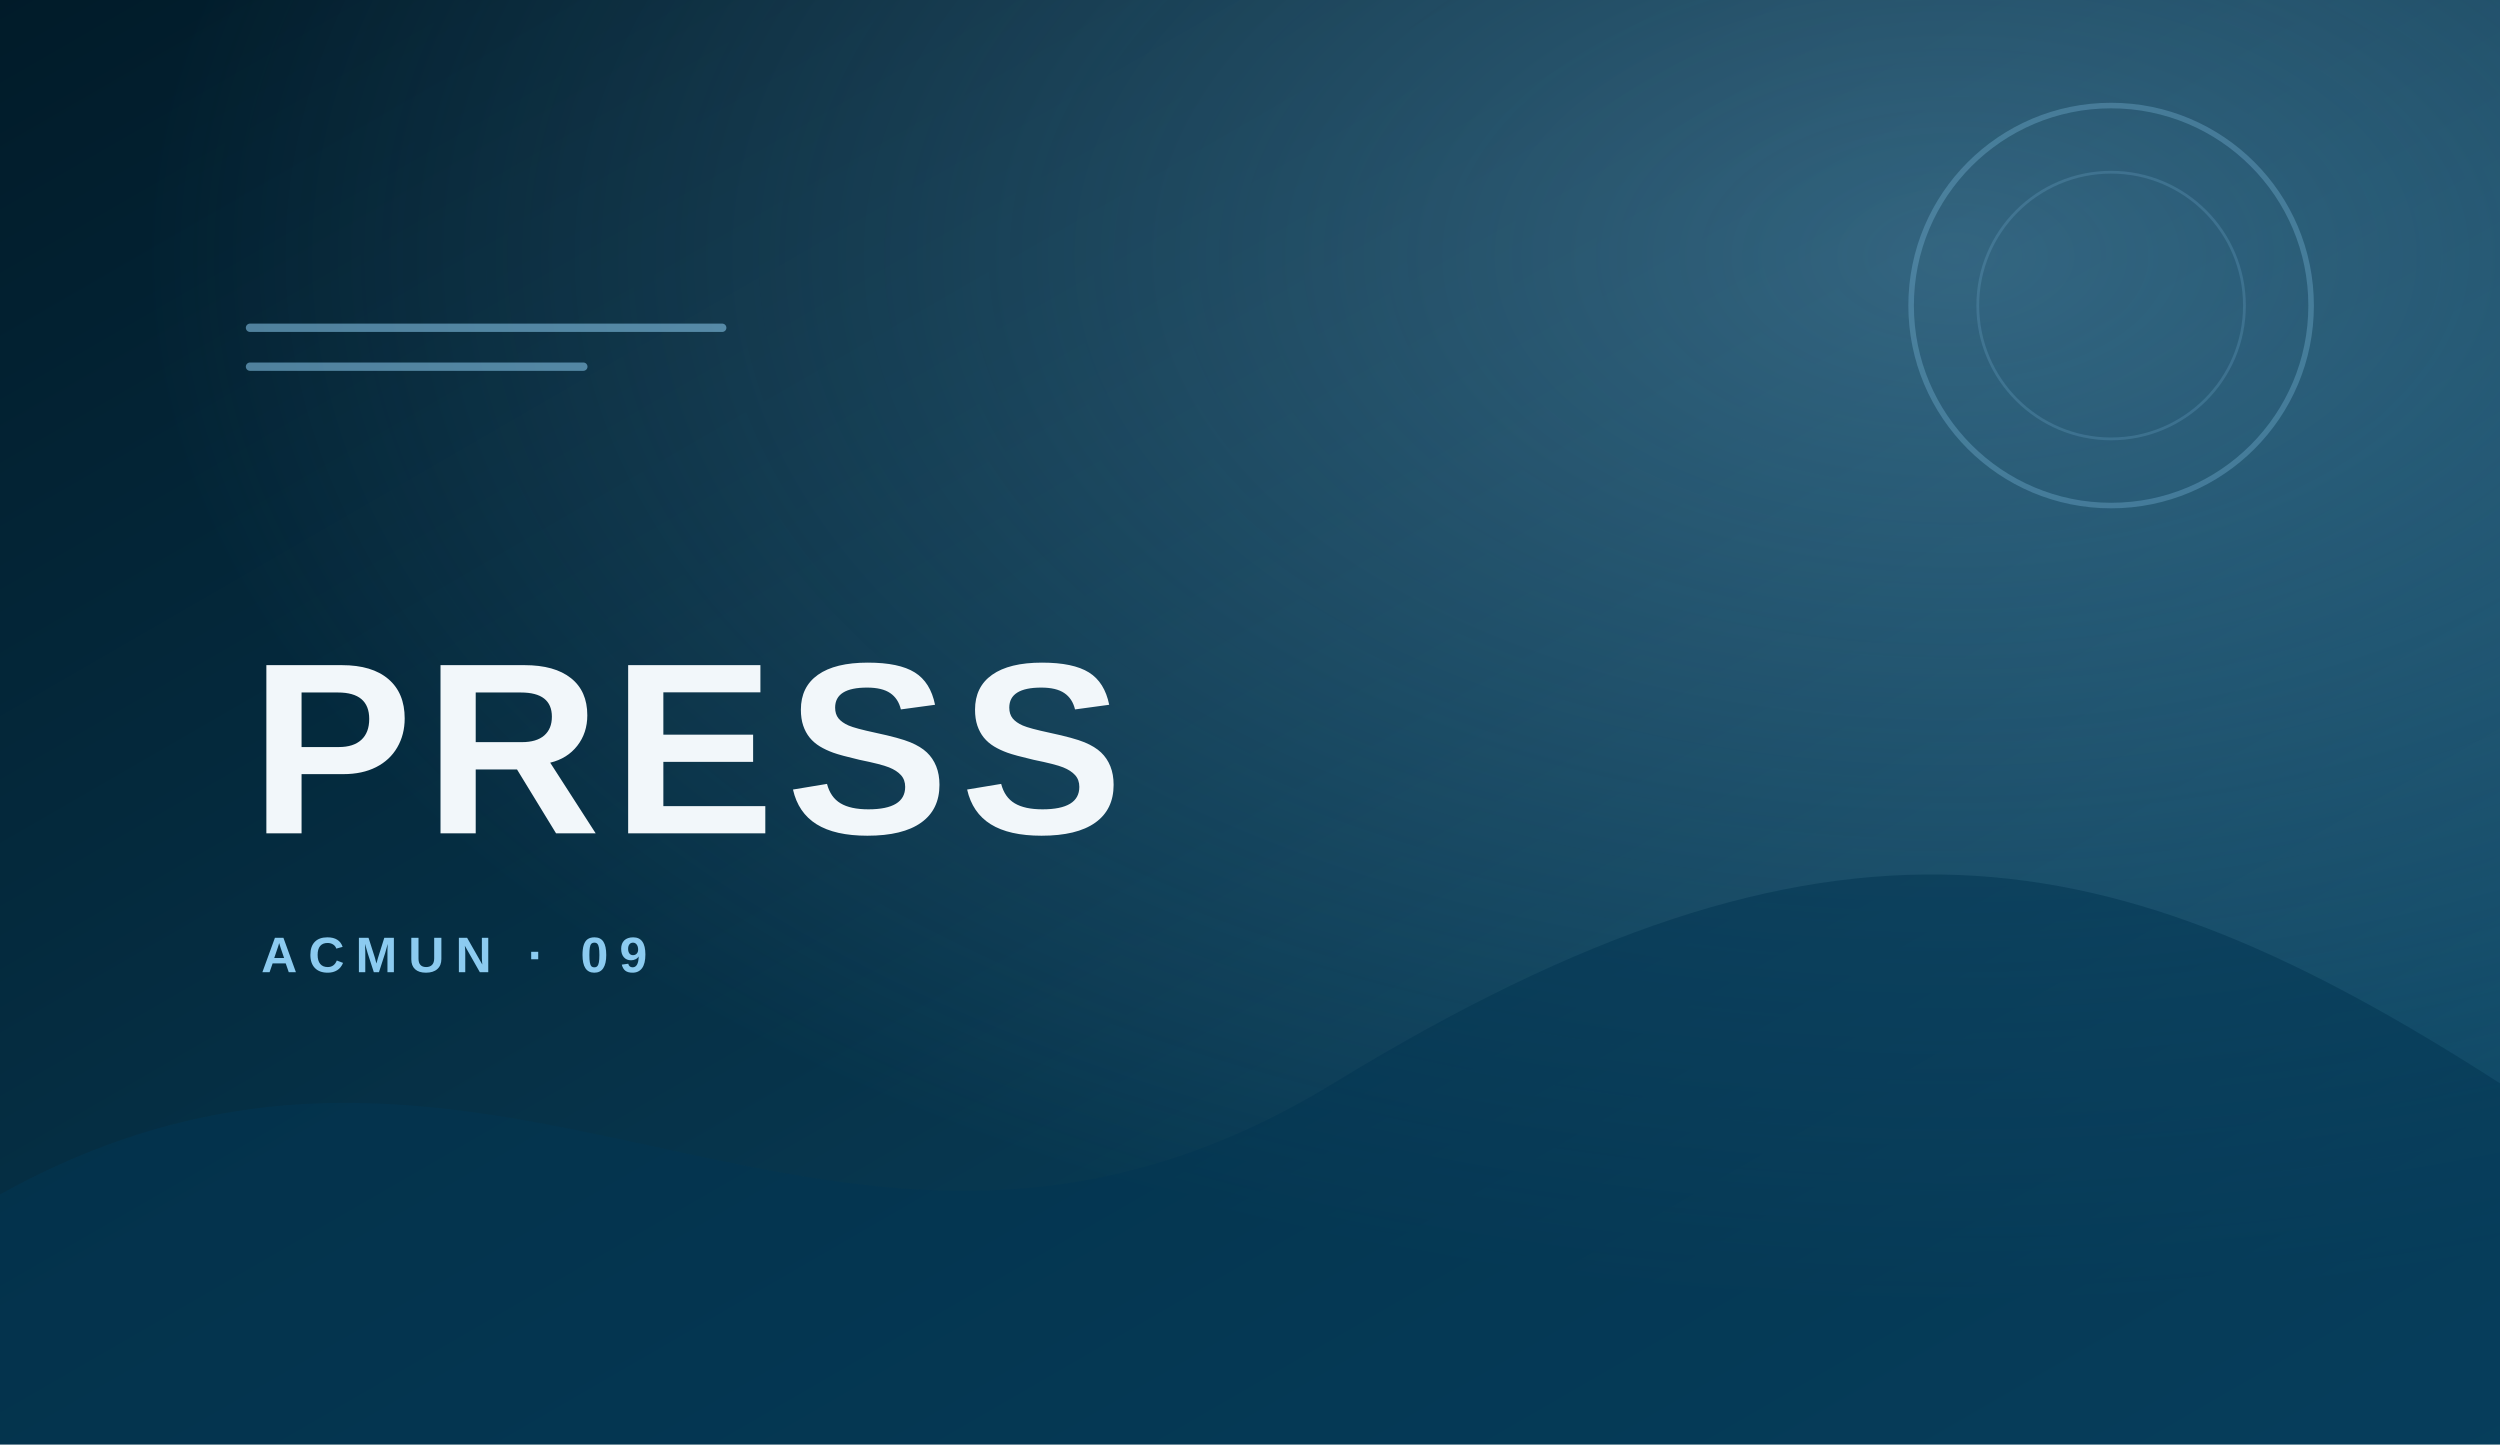
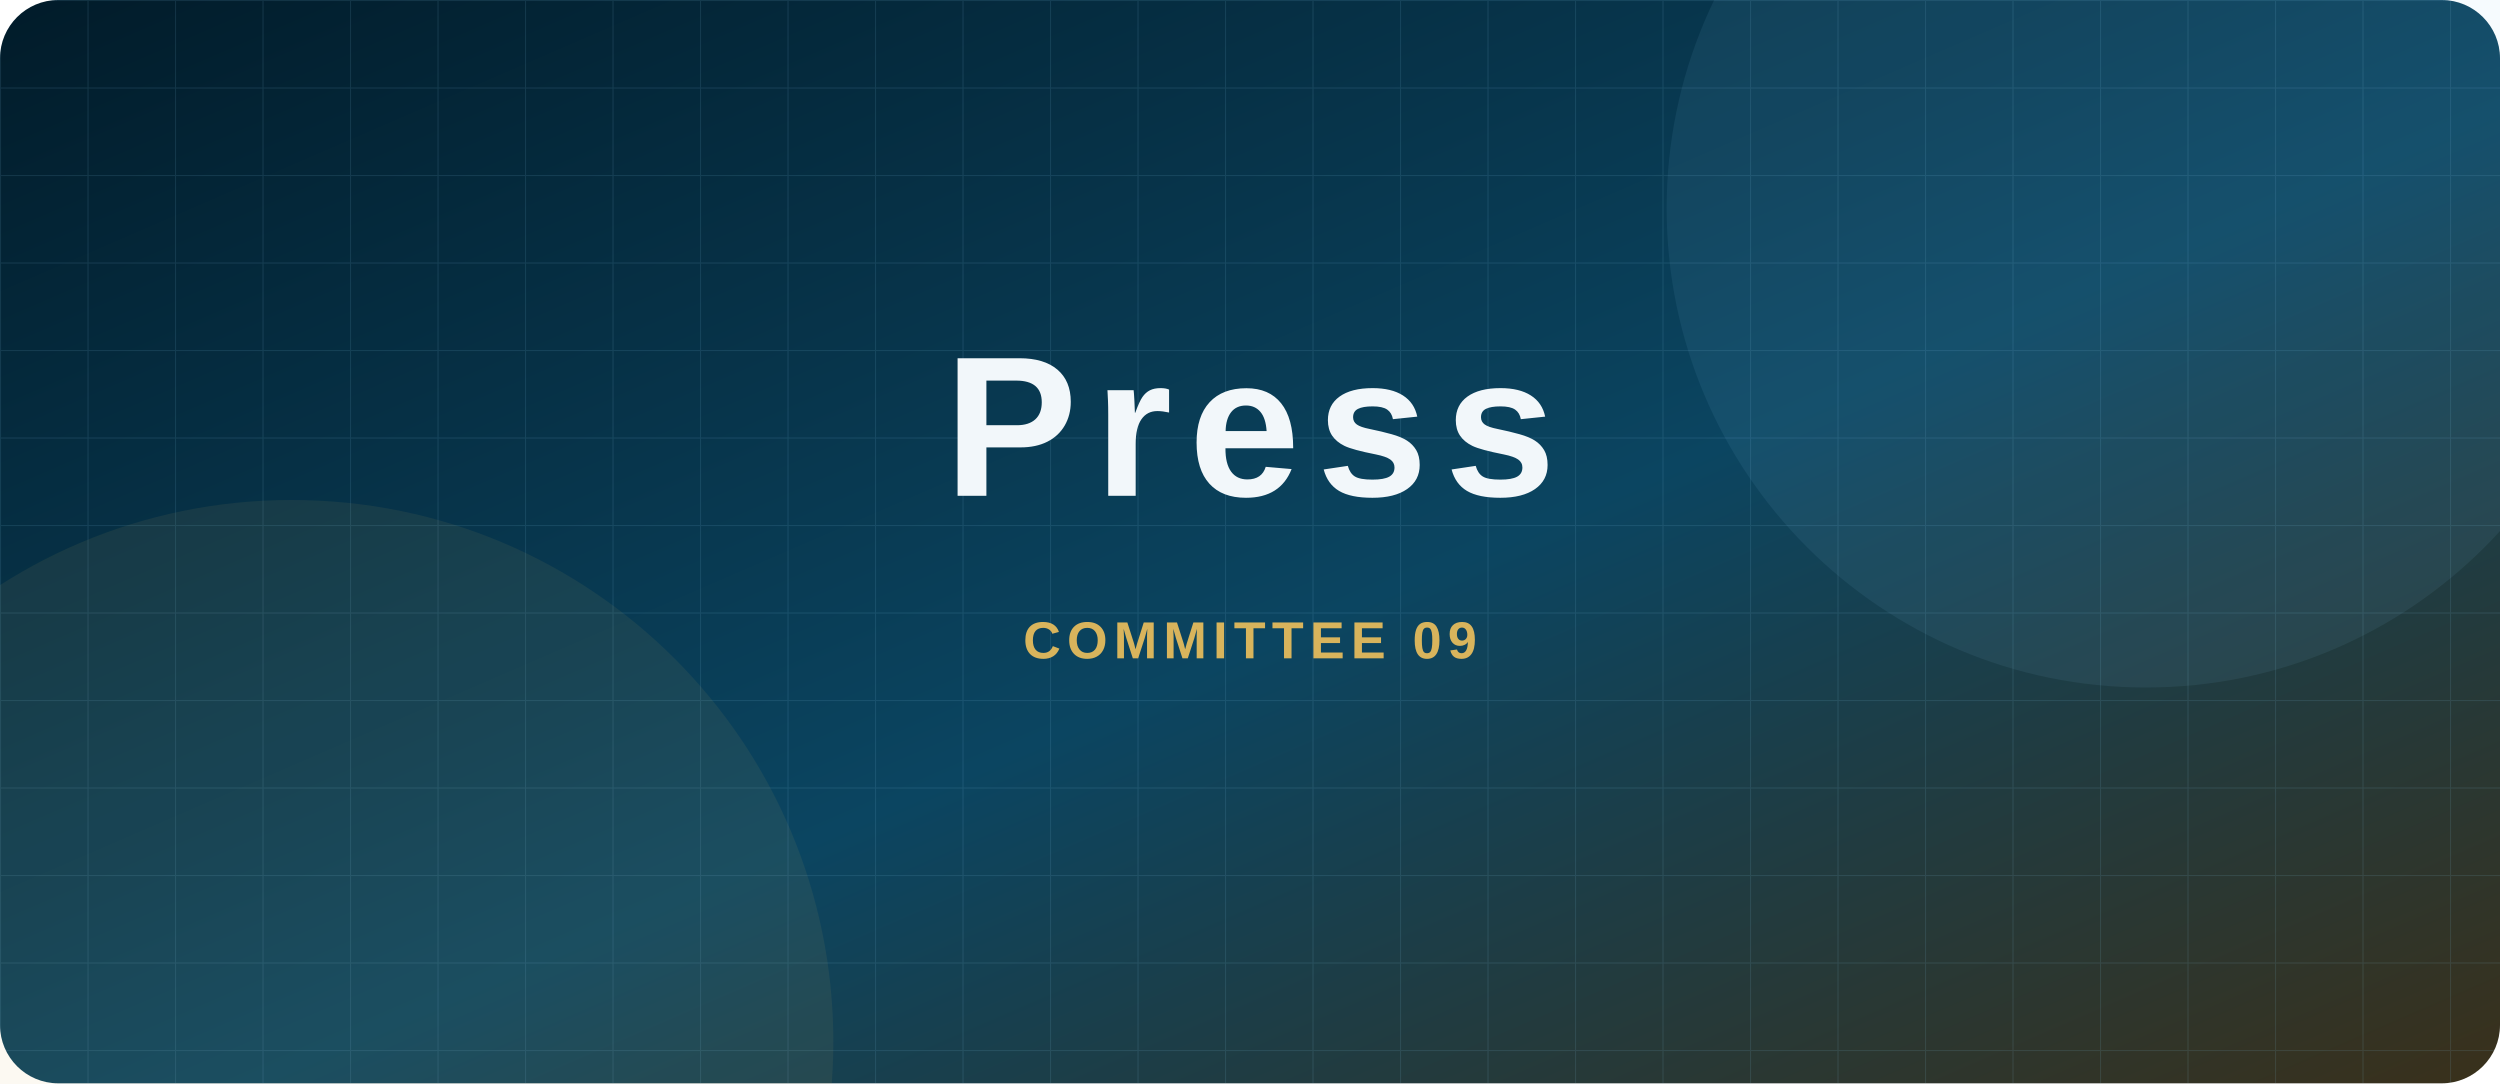
- <svg xmlns="http://www.w3.org/2000/svg" viewBox="0 0 900 520" role="img" aria-labelledby="title desc">
+ <svg xmlns="http://www.w3.org/2000/svg" viewBox="0 0 1200 520" role="img" aria-label="International Press Corps placeholder artwork">
  <defs>
    <linearGradient id="bg" x1="0" y1="0" x2="1" y2="1">
      <stop stop-color="#011b29" />
-       <stop offset="1" stop-color="#0b4968" />
+       <stop offset=".55" stop-color="#0b4561" />
+       <stop offset="1" stop-color="#3a301a" />
    </linearGradient>
-     <radialGradient id="glow" cx="78%" cy="18%" r="72%">
-       <stop stop-color="#8ccbf0" stop-opacity=".34" />
-       <stop offset="1" stop-color="#8ccbf0" stop-opacity="0" />
-     </radialGradient>
+     <pattern id="grid" width="42" height="42" patternUnits="userSpaceOnUse">
+       <path d="M42 0H0V42" fill="none" stroke="#8ccbf0" stroke-opacity=".12" />
+     </pattern>
  </defs>
-   <rect width="900" height="520" fill="url(#bg)" />
-   <rect width="900" height="520" fill="url(#glow)" />
-   <path d="M0 430 C180 330 300 500 480 390 S760 300 900 390 V520 H0Z" fill="#013552" opacity=".55" />
-   <circle cx="760" cy="110" r="72" fill="none" stroke="#8ccbf0" stroke-opacity=".28" stroke-width="2" />
-   <circle cx="760" cy="110" r="48" fill="none" stroke="#8ccbf0" stroke-opacity=".18" stroke-width="1" />
-   <path d="M90 118H260M90 132H210" stroke="#8ccbf0" stroke-opacity=".55" stroke-width="3" stroke-linecap="round" />
-   <text x="90" y="300" fill="#f2f7fa" font-family="Arial,Helvetica,sans-serif" font-size="88" font-weight="700" letter-spacing="4">PRESS</text>
-   <text x="94" y="350" fill="#8ccbf0" font-family="Arial,Helvetica,sans-serif" font-size="18" font-weight="700" letter-spacing="4">ACMUN · 09</text>
+   <rect width="1200" height="520" rx="28" fill="url(#bg)" />
+   <rect width="1200" height="520" rx="28" fill="url(#grid)" />
+   <circle cx="1030" cy="100" r="230" fill="#8ccbf0" fill-opacity=".08" />
+   <circle cx="140" cy="500" r="260" fill="#d8b45c" fill-opacity=".08" />
+   <text x="600" y="238" text-anchor="middle" font-family="Arial,Helvetica,sans-serif" font-size="96" font-weight="700" letter-spacing="8" fill="#f2f7fa">Press</text>
+   <text x="600" y="316" text-anchor="middle" font-family="Arial,Helvetica,sans-serif" font-size="25" font-weight="600" letter-spacing="3" fill="#d8b45c">COMMITTEE 09</text>
</svg>
